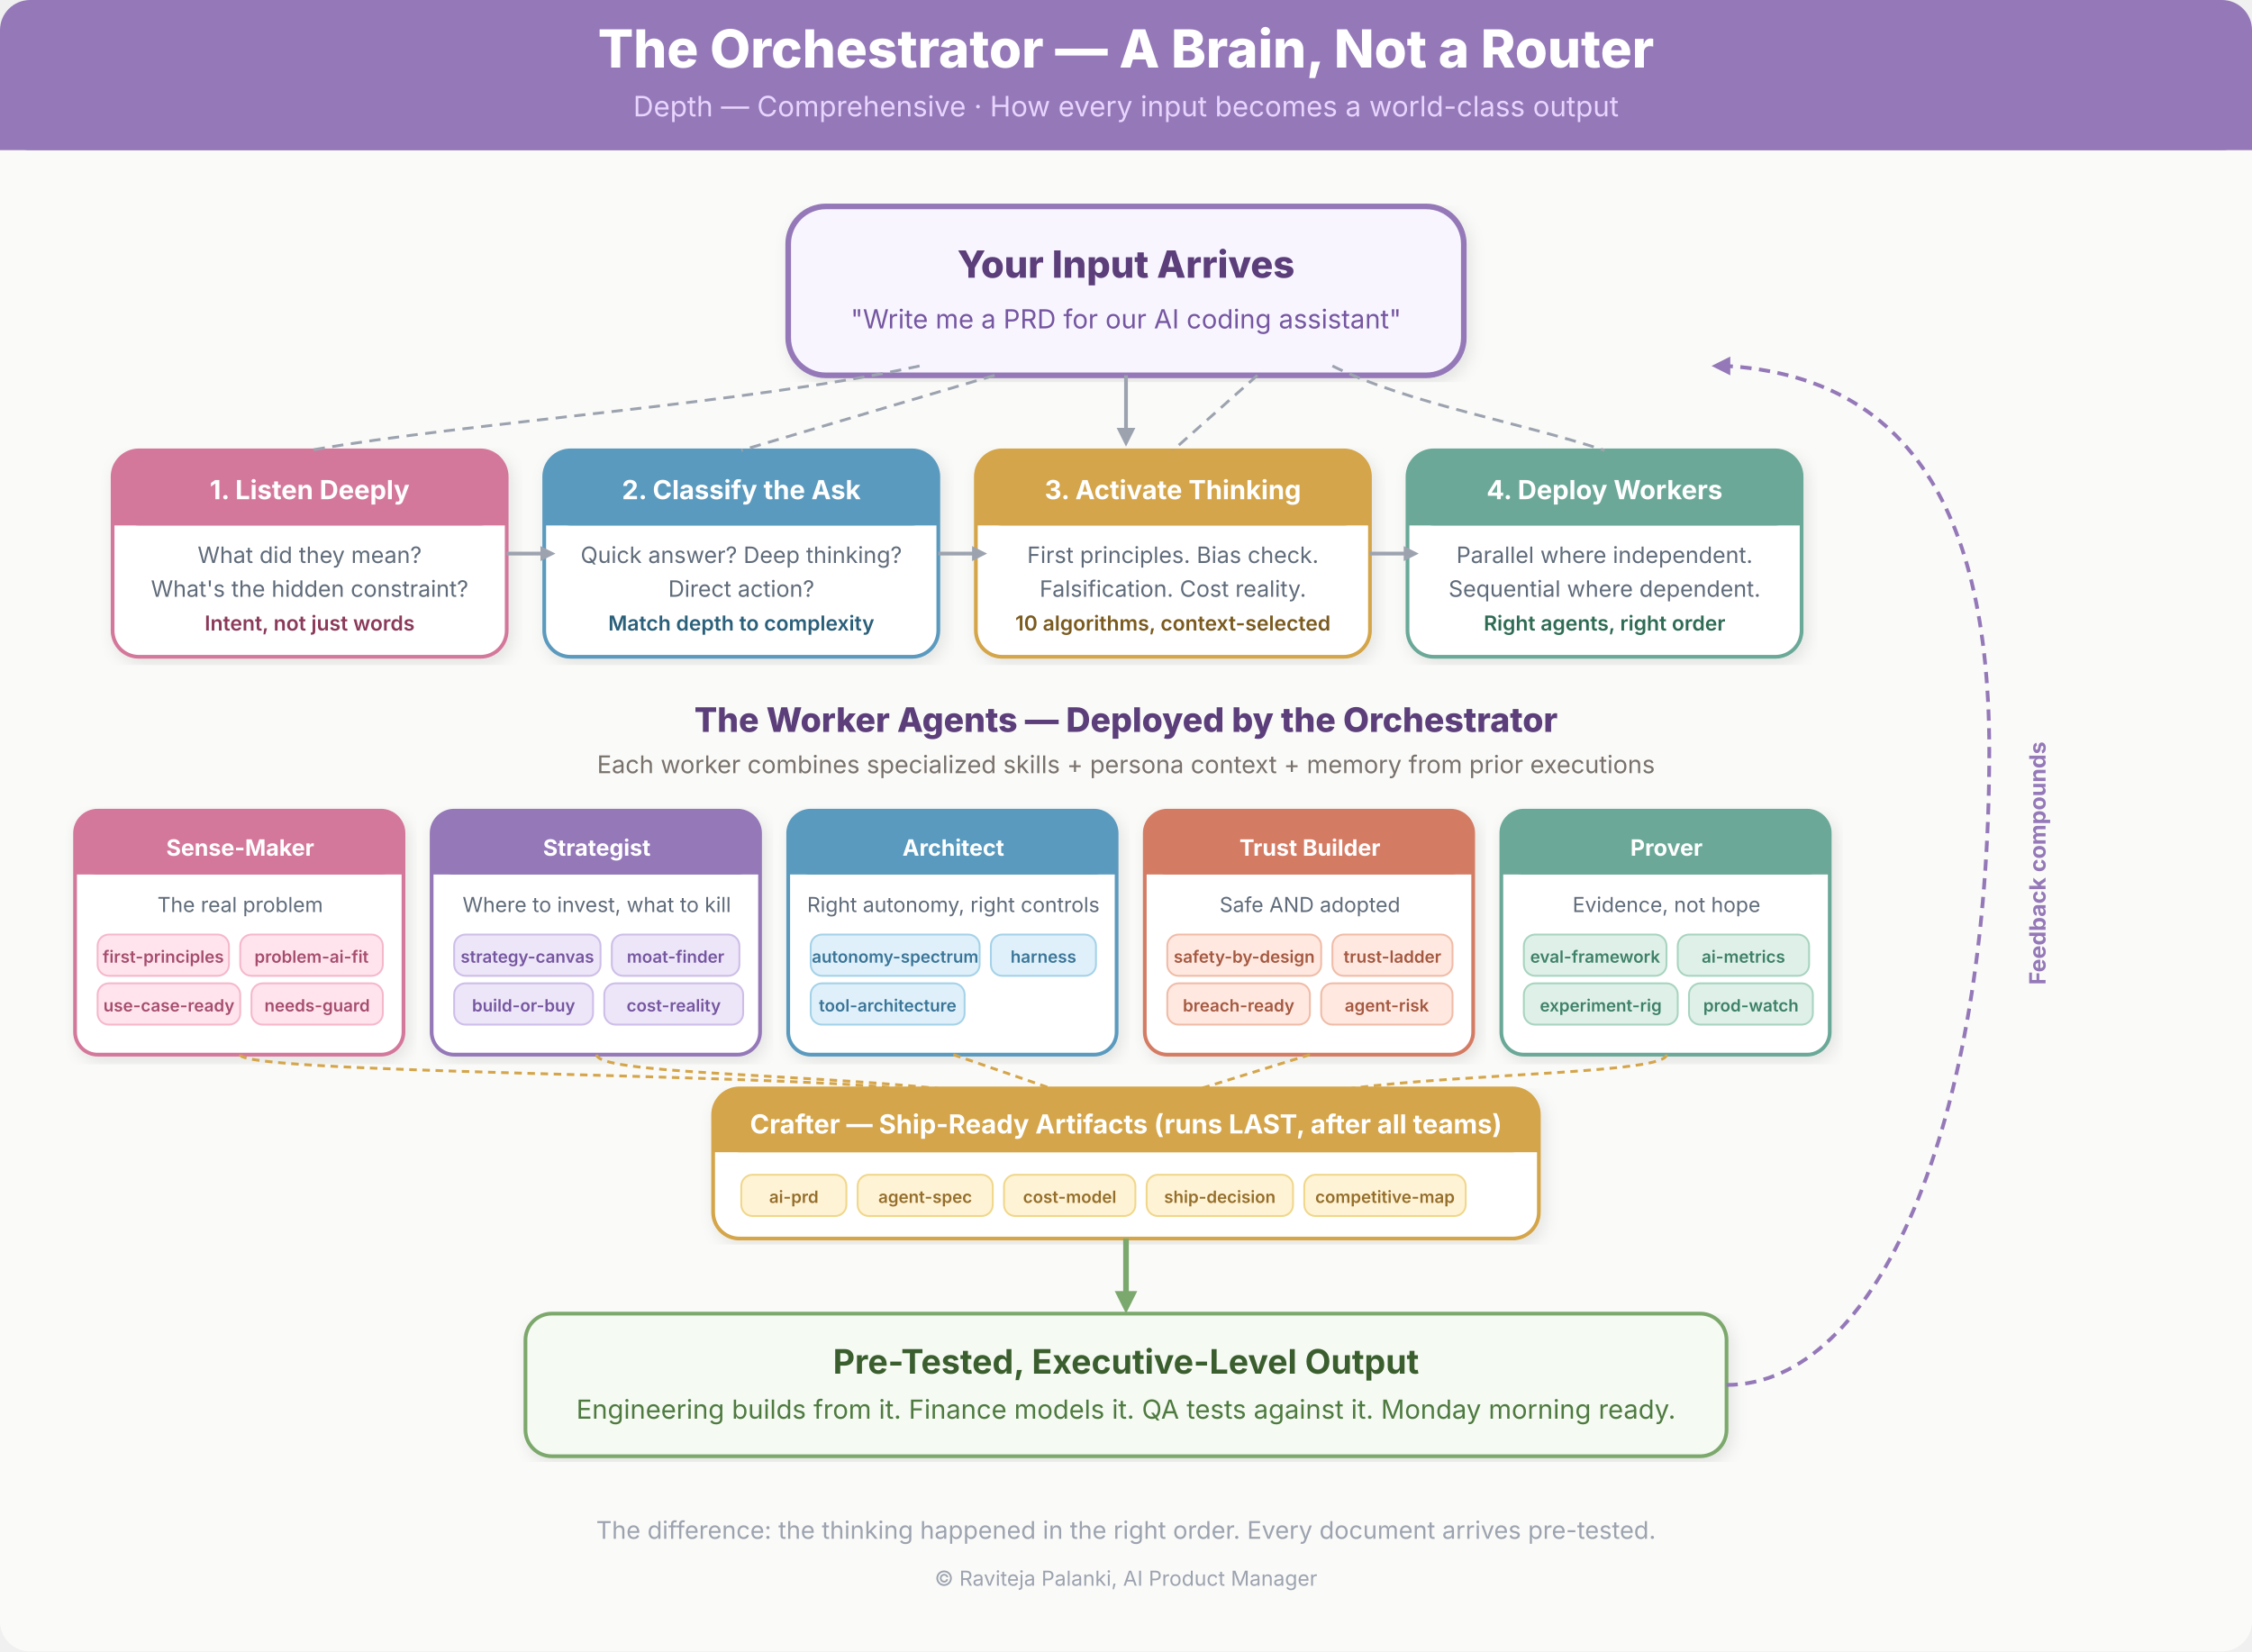
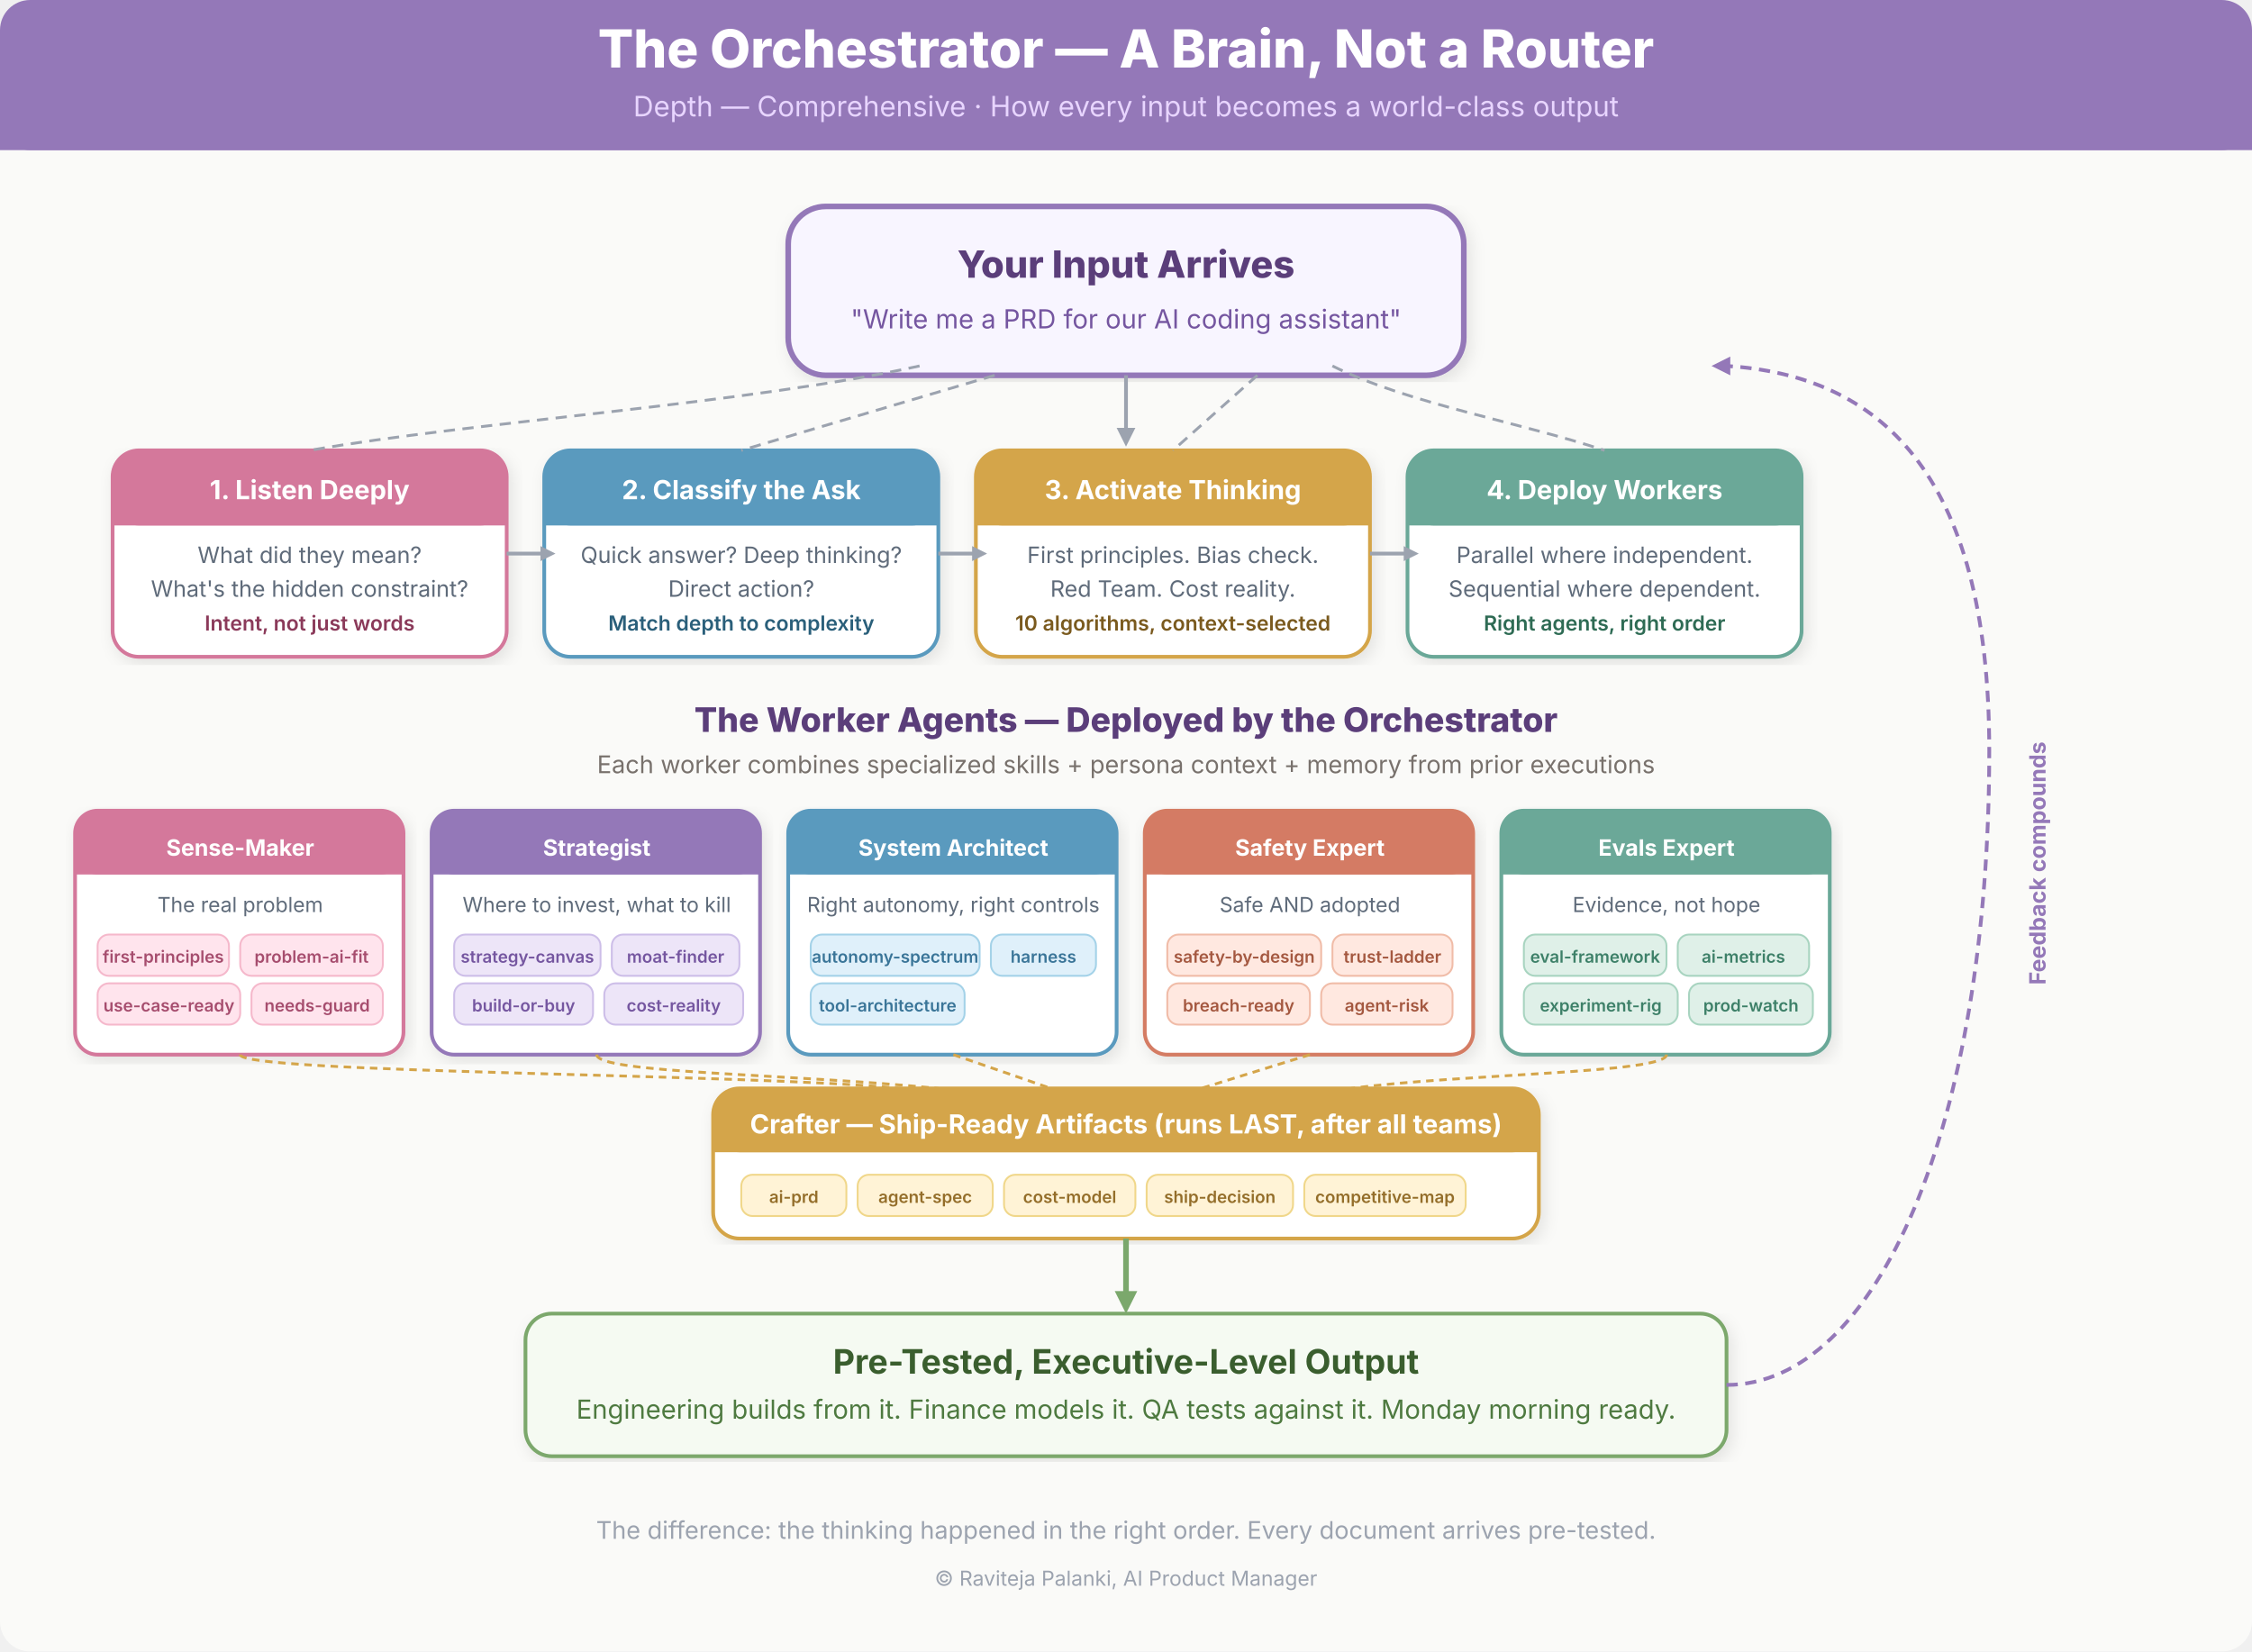
<svg xmlns="http://www.w3.org/2000/svg" viewBox="0 0 1200 880" width="1200" height="880">
  <defs>
    <filter id="s" x="-4%" y="-4%" width="108%" height="108%">
      <feDropShadow dx="2" dy="3" stdDeviation="4" flood-color="#00000018" />
    </filter>
  </defs>
  <rect width="1200" height="880" rx="16" fill="#FAFAF8" />
  <rect x="0" y="0" width="1200" height="80" rx="16" fill="#9478B8" />
  <rect x="0" y="60" width="1200" height="20" fill="#9478B8" />
  <text x="600" y="36" text-anchor="middle" fill="#FFFFFF" font-size="28" font-weight="800" font-family="Inter, Segoe UI, sans-serif">The Orchestrator — A Brain, Not a Router</text>
  <text x="600" y="62" text-anchor="middle" fill="#E8D5FF" font-size="15" font-family="Inter, sans-serif">Depth — Comprehensive · How every input becomes a world-class output</text>
  <rect x="420" y="110" width="360" height="90" rx="20" fill="#F8F5FF" stroke="#9478B8" stroke-width="3" filter="url(#s)" />
  <text x="600" y="148" text-anchor="middle" fill="#5B3E7A" font-size="20" font-weight="800" font-family="Inter, Segoe UI, sans-serif">Your Input Arrives</text>
  <text x="600" y="175" text-anchor="middle" fill="#7556A0" font-size="14" font-family="Inter, sans-serif">"Write me a PRD for our AI coding assistant"</text>
  <path d="M 600 200 L 600 230" stroke="#9CA3AF" stroke-width="2" fill="none" />
  <polygon points="595,228 600,238 605,228" fill="#9CA3AF" />
  <rect x="60" y="240" width="210" height="110" rx="14" fill="#FFFFFF" stroke="#D4789B" stroke-width="2" filter="url(#s)" />
  <rect x="60" y="240" width="210" height="40" rx="14" fill="#D4789B" />
  <rect x="60" y="266" width="210" height="14" fill="#D4789B" />
  <text x="165" y="266" text-anchor="middle" fill="#FFFFFF" font-size="14" font-weight="700" font-family="Inter, sans-serif">1. Listen Deeply</text>
  <text x="165" y="300" text-anchor="middle" fill="#5F6B7A" font-size="12" font-family="Inter, sans-serif">What did they mean?</text>
  <text x="165" y="318" text-anchor="middle" fill="#5F6B7A" font-size="12" font-family="Inter, sans-serif">What's the hidden constraint?</text>
  <text x="165" y="336" text-anchor="middle" fill="#8B3A5A" font-size="11" font-weight="600" font-family="Inter, sans-serif">Intent, not just words</text>
  <rect x="290" y="240" width="210" height="110" rx="14" fill="#FFFFFF" stroke="#5A9ABE" stroke-width="2" filter="url(#s)" />
  <rect x="290" y="240" width="210" height="40" rx="14" fill="#5A9ABE" />
  <rect x="290" y="266" width="210" height="14" fill="#5A9ABE" />
  <text x="395" y="266" text-anchor="middle" fill="#FFFFFF" font-size="14" font-weight="700" font-family="Inter, sans-serif">2. Classify the Ask</text>
  <text x="395" y="300" text-anchor="middle" fill="#5F6B7A" font-size="12" font-family="Inter, sans-serif">Quick answer? Deep thinking?</text>
  <text x="395" y="318" text-anchor="middle" fill="#5F6B7A" font-size="12" font-family="Inter, sans-serif">Direct action?</text>
  <text x="395" y="336" text-anchor="middle" fill="#2A5F7A" font-size="11" font-weight="600" font-family="Inter, sans-serif">Match depth to complexity</text>
  <rect x="520" y="240" width="210" height="110" rx="14" fill="#FFFFFF" stroke="#D4A54A" stroke-width="2" filter="url(#s)" />
  <rect x="520" y="240" width="210" height="40" rx="14" fill="#D4A54A" />
  <rect x="520" y="266" width="210" height="14" fill="#D4A54A" />
  <text x="625" y="266" text-anchor="middle" fill="#FFFFFF" font-size="14" font-weight="700" font-family="Inter, sans-serif">3. Activate Thinking</text>
  <text x="625" y="300" text-anchor="middle" fill="#5F6B7A" font-size="12" font-family="Inter, sans-serif">First principles. Bias check.</text>
-   <text x="625" y="318" text-anchor="middle" fill="#5F6B7A" font-size="12" font-family="Inter, sans-serif">Falsification. Cost reality.</text>
+   <text x="625" y="318" text-anchor="middle" fill="#5F6B7A" font-size="12" font-family="Inter, sans-serif">Red Team. Cost reality.</text>
  <text x="625" y="336" text-anchor="middle" fill="#7A5A1E" font-size="11" font-weight="600" font-family="Inter, sans-serif">10 algorithms, context-selected</text>
  <rect x="750" y="240" width="210" height="110" rx="14" fill="#FFFFFF" stroke="#6BA898" stroke-width="2" filter="url(#s)" />
  <rect x="750" y="240" width="210" height="40" rx="14" fill="#6BA898" />
  <rect x="750" y="266" width="210" height="14" fill="#6BA898" />
  <text x="855" y="266" text-anchor="middle" fill="#FFFFFF" font-size="14" font-weight="700" font-family="Inter, sans-serif">4. Deploy Workers</text>
  <text x="855" y="300" text-anchor="middle" fill="#5F6B7A" font-size="12" font-family="Inter, sans-serif">Parallel where independent.</text>
  <text x="855" y="318" text-anchor="middle" fill="#5F6B7A" font-size="12" font-family="Inter, sans-serif">Sequential where dependent.</text>
  <text x="855" y="336" text-anchor="middle" fill="#2E6B54" font-size="11" font-weight="600" font-family="Inter, sans-serif">Right agents, right order</text>
  <path d="M 270 295 L 290 295" stroke="#9CA3AF" stroke-width="2" fill="none" />
  <polygon points="288,291 296,295 288,299" fill="#9CA3AF" />
  <path d="M 500 295 L 520 295" stroke="#9CA3AF" stroke-width="2" fill="none" />
  <polygon points="518,291 526,295 518,299" fill="#9CA3AF" />
  <path d="M 730 295 L 750 295" stroke="#9CA3AF" stroke-width="2" fill="none" />
  <polygon points="748,291 756,295 748,299" fill="#9CA3AF" />
  <path d="M 490 195 C 400 215 250 225 165 240" stroke="#9CA3AF" stroke-width="1.5" fill="none" stroke-dasharray="6,4" />
  <path d="M 530 200 L 395 240" stroke="#9CA3AF" stroke-width="1.5" fill="none" stroke-dasharray="6,4" />
  <path d="M 670 200 L 625 240" stroke="#9CA3AF" stroke-width="1.5" fill="none" stroke-dasharray="6,4" />
  <path d="M 710 195 C 750 215 810 225 855 240" stroke="#9CA3AF" stroke-width="1.5" fill="none" stroke-dasharray="6,4" />
  <text x="600" y="390" text-anchor="middle" fill="#5B3E7A" font-size="18" font-weight="800" font-family="Inter, Segoe UI, sans-serif">The Worker Agents — Deployed by the Orchestrator</text>
  <text x="600" y="412" text-anchor="middle" fill="#78716C" font-size="13" font-family="Inter, sans-serif">Each worker combines specialized skills + persona context + memory from prior executions</text>
  <rect x="40" y="432" width="175" height="130" rx="12" fill="#FFFFFF" stroke="#D4789B" stroke-width="2" filter="url(#s)" />
  <rect x="40" y="432" width="175" height="34" rx="12" fill="#D4789B" />
  <rect x="40" y="454" width="175" height="12" fill="#D4789B" />
  <text x="128" y="456" text-anchor="middle" fill="#FFFFFF" font-size="12" font-weight="700" font-family="Inter, sans-serif">Sense-Maker</text>
  <text x="128" y="486" text-anchor="middle" fill="#5F6B7A" font-size="11" font-family="Inter, sans-serif">The real problem</text>
  <rect x="52" y="498" width="70" height="22" rx="6" fill="#FFE4ED" stroke="#F5B8CB" stroke-width="1" />
  <text x="87" y="513" text-anchor="middle" fill="#A64D6E" font-size="9" font-weight="600" font-family="Inter, sans-serif">first-principles</text>
  <rect x="128" y="498" width="76" height="22" rx="6" fill="#FFE4ED" stroke="#F5B8CB" stroke-width="1" />
  <text x="166" y="513" text-anchor="middle" fill="#A64D6E" font-size="9" font-weight="600" font-family="Inter, sans-serif">problem-ai-fit</text>
  <rect x="52" y="524" width="76" height="22" rx="6" fill="#FFE4ED" stroke="#F5B8CB" stroke-width="1" />
  <text x="90" y="539" text-anchor="middle" fill="#A64D6E" font-size="9" font-weight="600" font-family="Inter, sans-serif">use-case-ready</text>
  <rect x="134" y="524" width="70" height="22" rx="6" fill="#FFE4ED" stroke="#F5B8CB" stroke-width="1" />
  <text x="169" y="539" text-anchor="middle" fill="#A64D6E" font-size="9" font-weight="600" font-family="Inter, sans-serif">needs-guard</text>
  <rect x="230" y="432" width="175" height="130" rx="12" fill="#FFFFFF" stroke="#9478B8" stroke-width="2" filter="url(#s)" />
  <rect x="230" y="432" width="175" height="34" rx="12" fill="#9478B8" />
  <rect x="230" y="454" width="175" height="12" fill="#9478B8" />
  <text x="318" y="456" text-anchor="middle" fill="#FFFFFF" font-size="12" font-weight="700" font-family="Inter, sans-serif">Strategist</text>
  <text x="318" y="486" text-anchor="middle" fill="#5F6B7A" font-size="11" font-family="Inter, sans-serif">Where to invest, what to kill</text>
  <rect x="242" y="498" width="78" height="22" rx="6" fill="#EDE5F8" stroke="#CDBEE8" stroke-width="1" />
  <text x="281" y="513" text-anchor="middle" fill="#7556A0" font-size="9" font-weight="600" font-family="Inter, sans-serif">strategy-canvas</text>
  <rect x="326" y="498" width="68" height="22" rx="6" fill="#EDE5F8" stroke="#CDBEE8" stroke-width="1" />
  <text x="360" y="513" text-anchor="middle" fill="#7556A0" font-size="9" font-weight="600" font-family="Inter, sans-serif">moat-finder</text>
  <rect x="242" y="524" width="74" height="22" rx="6" fill="#EDE5F8" stroke="#CDBEE8" stroke-width="1" />
  <text x="279" y="539" text-anchor="middle" fill="#7556A0" font-size="9" font-weight="600" font-family="Inter, sans-serif">build-or-buy</text>
  <rect x="322" y="524" width="74" height="22" rx="6" fill="#EDE5F8" stroke="#CDBEE8" stroke-width="1" />
  <text x="359" y="539" text-anchor="middle" fill="#7556A0" font-size="9" font-weight="600" font-family="Inter, sans-serif">cost-reality</text>
  <rect x="420" y="432" width="175" height="130" rx="12" fill="#FFFFFF" stroke="#5A9ABE" stroke-width="2" filter="url(#s)" />
  <rect x="420" y="432" width="175" height="34" rx="12" fill="#5A9ABE" />
  <rect x="420" y="454" width="175" height="12" fill="#5A9ABE" />
-   <text x="508" y="456" text-anchor="middle" fill="#FFFFFF" font-size="12" font-weight="700" font-family="Inter, sans-serif">Architect</text>
+   <text x="508" y="456" text-anchor="middle" fill="#FFFFFF" font-size="12" font-weight="700" font-family="Inter, sans-serif">System Architect</text>
  <text x="508" y="486" text-anchor="middle" fill="#5F6B7A" font-size="11" font-family="Inter, sans-serif">Right autonomy, right controls</text>
  <rect x="432" y="498" width="90" height="22" rx="6" fill="#DFF0FA" stroke="#A4D2E8" stroke-width="1" />
  <text x="477" y="513" text-anchor="middle" fill="#3A7598" font-size="9" font-weight="600" font-family="Inter, sans-serif">autonomy-spectrum</text>
  <rect x="528" y="498" width="56" height="22" rx="6" fill="#DFF0FA" stroke="#A4D2E8" stroke-width="1" />
  <text x="556" y="513" text-anchor="middle" fill="#3A7598" font-size="9" font-weight="600" font-family="Inter, sans-serif">harness</text>
  <rect x="432" y="524" width="82" height="22" rx="6" fill="#DFF0FA" stroke="#A4D2E8" stroke-width="1" />
  <text x="473" y="539" text-anchor="middle" fill="#3A7598" font-size="9" font-weight="600" font-family="Inter, sans-serif">tool-architecture</text>
  <rect x="610" y="432" width="175" height="130" rx="12" fill="#FFFFFF" stroke="#D47B64" stroke-width="2" filter="url(#s)" />
  <rect x="610" y="432" width="175" height="34" rx="12" fill="#D47B64" />
  <rect x="610" y="454" width="175" height="12" fill="#D47B64" />
-   <text x="698" y="456" text-anchor="middle" fill="#FFFFFF" font-size="12" font-weight="700" font-family="Inter, sans-serif">Trust Builder</text>
+   <text x="698" y="456" text-anchor="middle" fill="#FFFFFF" font-size="12" font-weight="700" font-family="Inter, sans-serif">Safety Expert</text>
  <text x="698" y="486" text-anchor="middle" fill="#5F6B7A" font-size="11" font-family="Inter, sans-serif">Safe AND adopted</text>
  <rect x="622" y="498" width="82" height="22" rx="6" fill="#FFE8E0" stroke="#F0BCA8" stroke-width="1" />
  <text x="663" y="513" text-anchor="middle" fill="#A45840" font-size="9" font-weight="600" font-family="Inter, sans-serif">safety-by-design</text>
  <rect x="710" y="498" width="64" height="22" rx="6" fill="#FFE8E0" stroke="#F0BCA8" stroke-width="1" />
  <text x="742" y="513" text-anchor="middle" fill="#A45840" font-size="9" font-weight="600" font-family="Inter, sans-serif">trust-ladder</text>
  <rect x="622" y="524" width="76" height="22" rx="6" fill="#FFE8E0" stroke="#F0BCA8" stroke-width="1" />
  <text x="660" y="539" text-anchor="middle" fill="#A45840" font-size="9" font-weight="600" font-family="Inter, sans-serif">breach-ready</text>
  <rect x="704" y="524" width="70" height="22" rx="6" fill="#FFE8E0" stroke="#F0BCA8" stroke-width="1" />
  <text x="739" y="539" text-anchor="middle" fill="#A45840" font-size="9" font-weight="600" font-family="Inter, sans-serif">agent-risk</text>
  <rect x="800" y="432" width="175" height="130" rx="12" fill="#FFFFFF" stroke="#6BA898" stroke-width="2" filter="url(#s)" />
  <rect x="800" y="432" width="175" height="34" rx="12" fill="#6BA898" />
  <rect x="800" y="454" width="175" height="12" fill="#6BA898" />
-   <text x="888" y="456" text-anchor="middle" fill="#FFFFFF" font-size="12" font-weight="700" font-family="Inter, sans-serif">Prover</text>
+   <text x="888" y="456" text-anchor="middle" fill="#FFFFFF" font-size="12" font-weight="700" font-family="Inter, sans-serif">Evals Expert</text>
  <text x="888" y="486" text-anchor="middle" fill="#5F6B7A" font-size="11" font-family="Inter, sans-serif">Evidence, not hope</text>
  <rect x="812" y="498" width="76" height="22" rx="6" fill="#DFF0E8" stroke="#A8D4C0" stroke-width="1" />
  <text x="850" y="513" text-anchor="middle" fill="#3D8068" font-size="9" font-weight="600" font-family="Inter, sans-serif">eval-framework</text>
  <rect x="894" y="498" width="70" height="22" rx="6" fill="#DFF0E8" stroke="#A8D4C0" stroke-width="1" />
  <text x="929" y="513" text-anchor="middle" fill="#3D8068" font-size="9" font-weight="600" font-family="Inter, sans-serif">ai-metrics</text>
  <rect x="812" y="524" width="82" height="22" rx="6" fill="#DFF0E8" stroke="#A8D4C0" stroke-width="1" />
  <text x="853" y="539" text-anchor="middle" fill="#3D8068" font-size="9" font-weight="600" font-family="Inter, sans-serif">experiment-rig</text>
  <rect x="900" y="524" width="66" height="22" rx="6" fill="#DFF0E8" stroke="#A8D4C0" stroke-width="1" />
  <text x="933" y="539" text-anchor="middle" fill="#3D8068" font-size="9" font-weight="600" font-family="Inter, sans-serif">prod-watch</text>
  <rect x="380" y="580" width="440" height="80" rx="14" fill="#FFFFFF" stroke="#D4A54A" stroke-width="2" filter="url(#s)" />
  <rect x="380" y="580" width="440" height="34" rx="14" fill="#D4A54A" />
  <rect x="380" y="602" width="440" height="12" fill="#D4A54A" />
  <text x="600" y="604" text-anchor="middle" fill="#FFFFFF" font-size="14" font-weight="700" font-family="Inter, sans-serif">Crafter — Ship-Ready Artifacts (runs LAST, after all teams)</text>
  <rect x="395" y="626" width="56" height="22" rx="6" fill="#FFF3D6" stroke="#F0D78A" stroke-width="1" />
  <text x="423" y="641" text-anchor="middle" fill="#946E2A" font-size="9" font-weight="600" font-family="Inter, sans-serif">ai-prd</text>
  <rect x="457" y="626" width="72" height="22" rx="6" fill="#FFF3D6" stroke="#F0D78A" stroke-width="1" />
  <text x="493" y="641" text-anchor="middle" fill="#946E2A" font-size="9" font-weight="600" font-family="Inter, sans-serif">agent-spec</text>
  <rect x="535" y="626" width="70" height="22" rx="6" fill="#FFF3D6" stroke="#F0D78A" stroke-width="1" />
  <text x="570" y="641" text-anchor="middle" fill="#946E2A" font-size="9" font-weight="600" font-family="Inter, sans-serif">cost-model</text>
  <rect x="611" y="626" width="78" height="22" rx="6" fill="#FFF3D6" stroke="#F0D78A" stroke-width="1" />
  <text x="650" y="641" text-anchor="middle" fill="#946E2A" font-size="9" font-weight="600" font-family="Inter, sans-serif">ship-decision</text>
  <rect x="695" y="626" width="86" height="22" rx="6" fill="#FFF3D6" stroke="#F0D78A" stroke-width="1" />
  <text x="738" y="641" text-anchor="middle" fill="#946E2A" font-size="9" font-weight="600" font-family="Inter, sans-serif">competitive-map</text>
  <path d="M 128 562 C 128 572 400 572 480 580" stroke="#D4A54A" stroke-width="1.5" fill="none" stroke-dasharray="4,3" />
  <path d="M 318 562 C 318 572 420 572 500 580" stroke="#D4A54A" stroke-width="1.5" fill="none" stroke-dasharray="4,3" />
  <path d="M 508 562 L 560 580" stroke="#D4A54A" stroke-width="1.5" fill="none" stroke-dasharray="4,3" />
  <path d="M 698 562 L 640 580" stroke="#D4A54A" stroke-width="1.5" fill="none" stroke-dasharray="4,3" />
  <path d="M 888 562 C 888 572 780 572 720 580" stroke="#D4A54A" stroke-width="1.5" fill="none" stroke-dasharray="4,3" />
  <path d="M 600 660 L 600 690" stroke="#7BA86C" stroke-width="3" fill="none" />
  <polygon points="594,688 600,700 606,688" fill="#7BA86C" />
  <rect x="280" y="700" width="640" height="76" rx="14" fill="#F5FAF2" stroke="#7BA86C" stroke-width="2" filter="url(#s)" />
  <text x="600" y="732" text-anchor="middle" fill="#3A5E2E" font-size="18" font-weight="700" font-family="Inter, Segoe UI, sans-serif">Pre-Tested, Executive-Level Output</text>
  <text x="600" y="756" text-anchor="middle" fill="#4E7A40" font-size="14" font-family="Inter, sans-serif">Engineering builds from it. Finance models it. QA tests against it. Monday morning ready.</text>
  <path d="M 920 738 C 1000 738 1060 600 1060 400 C 1060 250 1000 200 920 195" stroke="#9478B8" stroke-width="2" fill="none" stroke-dasharray="6,4" />
  <polygon points="922,190 912,195 922,200" fill="#9478B8" />
  <text x="1090" y="460" text-anchor="middle" fill="#9478B8" font-size="12" font-weight="700" font-family="Inter, sans-serif" transform="rotate(-90, 1090, 460)">Feedback compounds</text>
  <text x="600" y="820" text-anchor="middle" fill="#9CA3AF" font-size="13" font-family="Inter, sans-serif">The difference: the thinking happened in the right order. Every document arrives pre-tested.</text>
  <text x="600" y="845" text-anchor="middle" fill="#9CA3AF" font-size="11" font-family="Inter, sans-serif">© Raviteja Palanki, AI Product Manager</text>
</svg>
